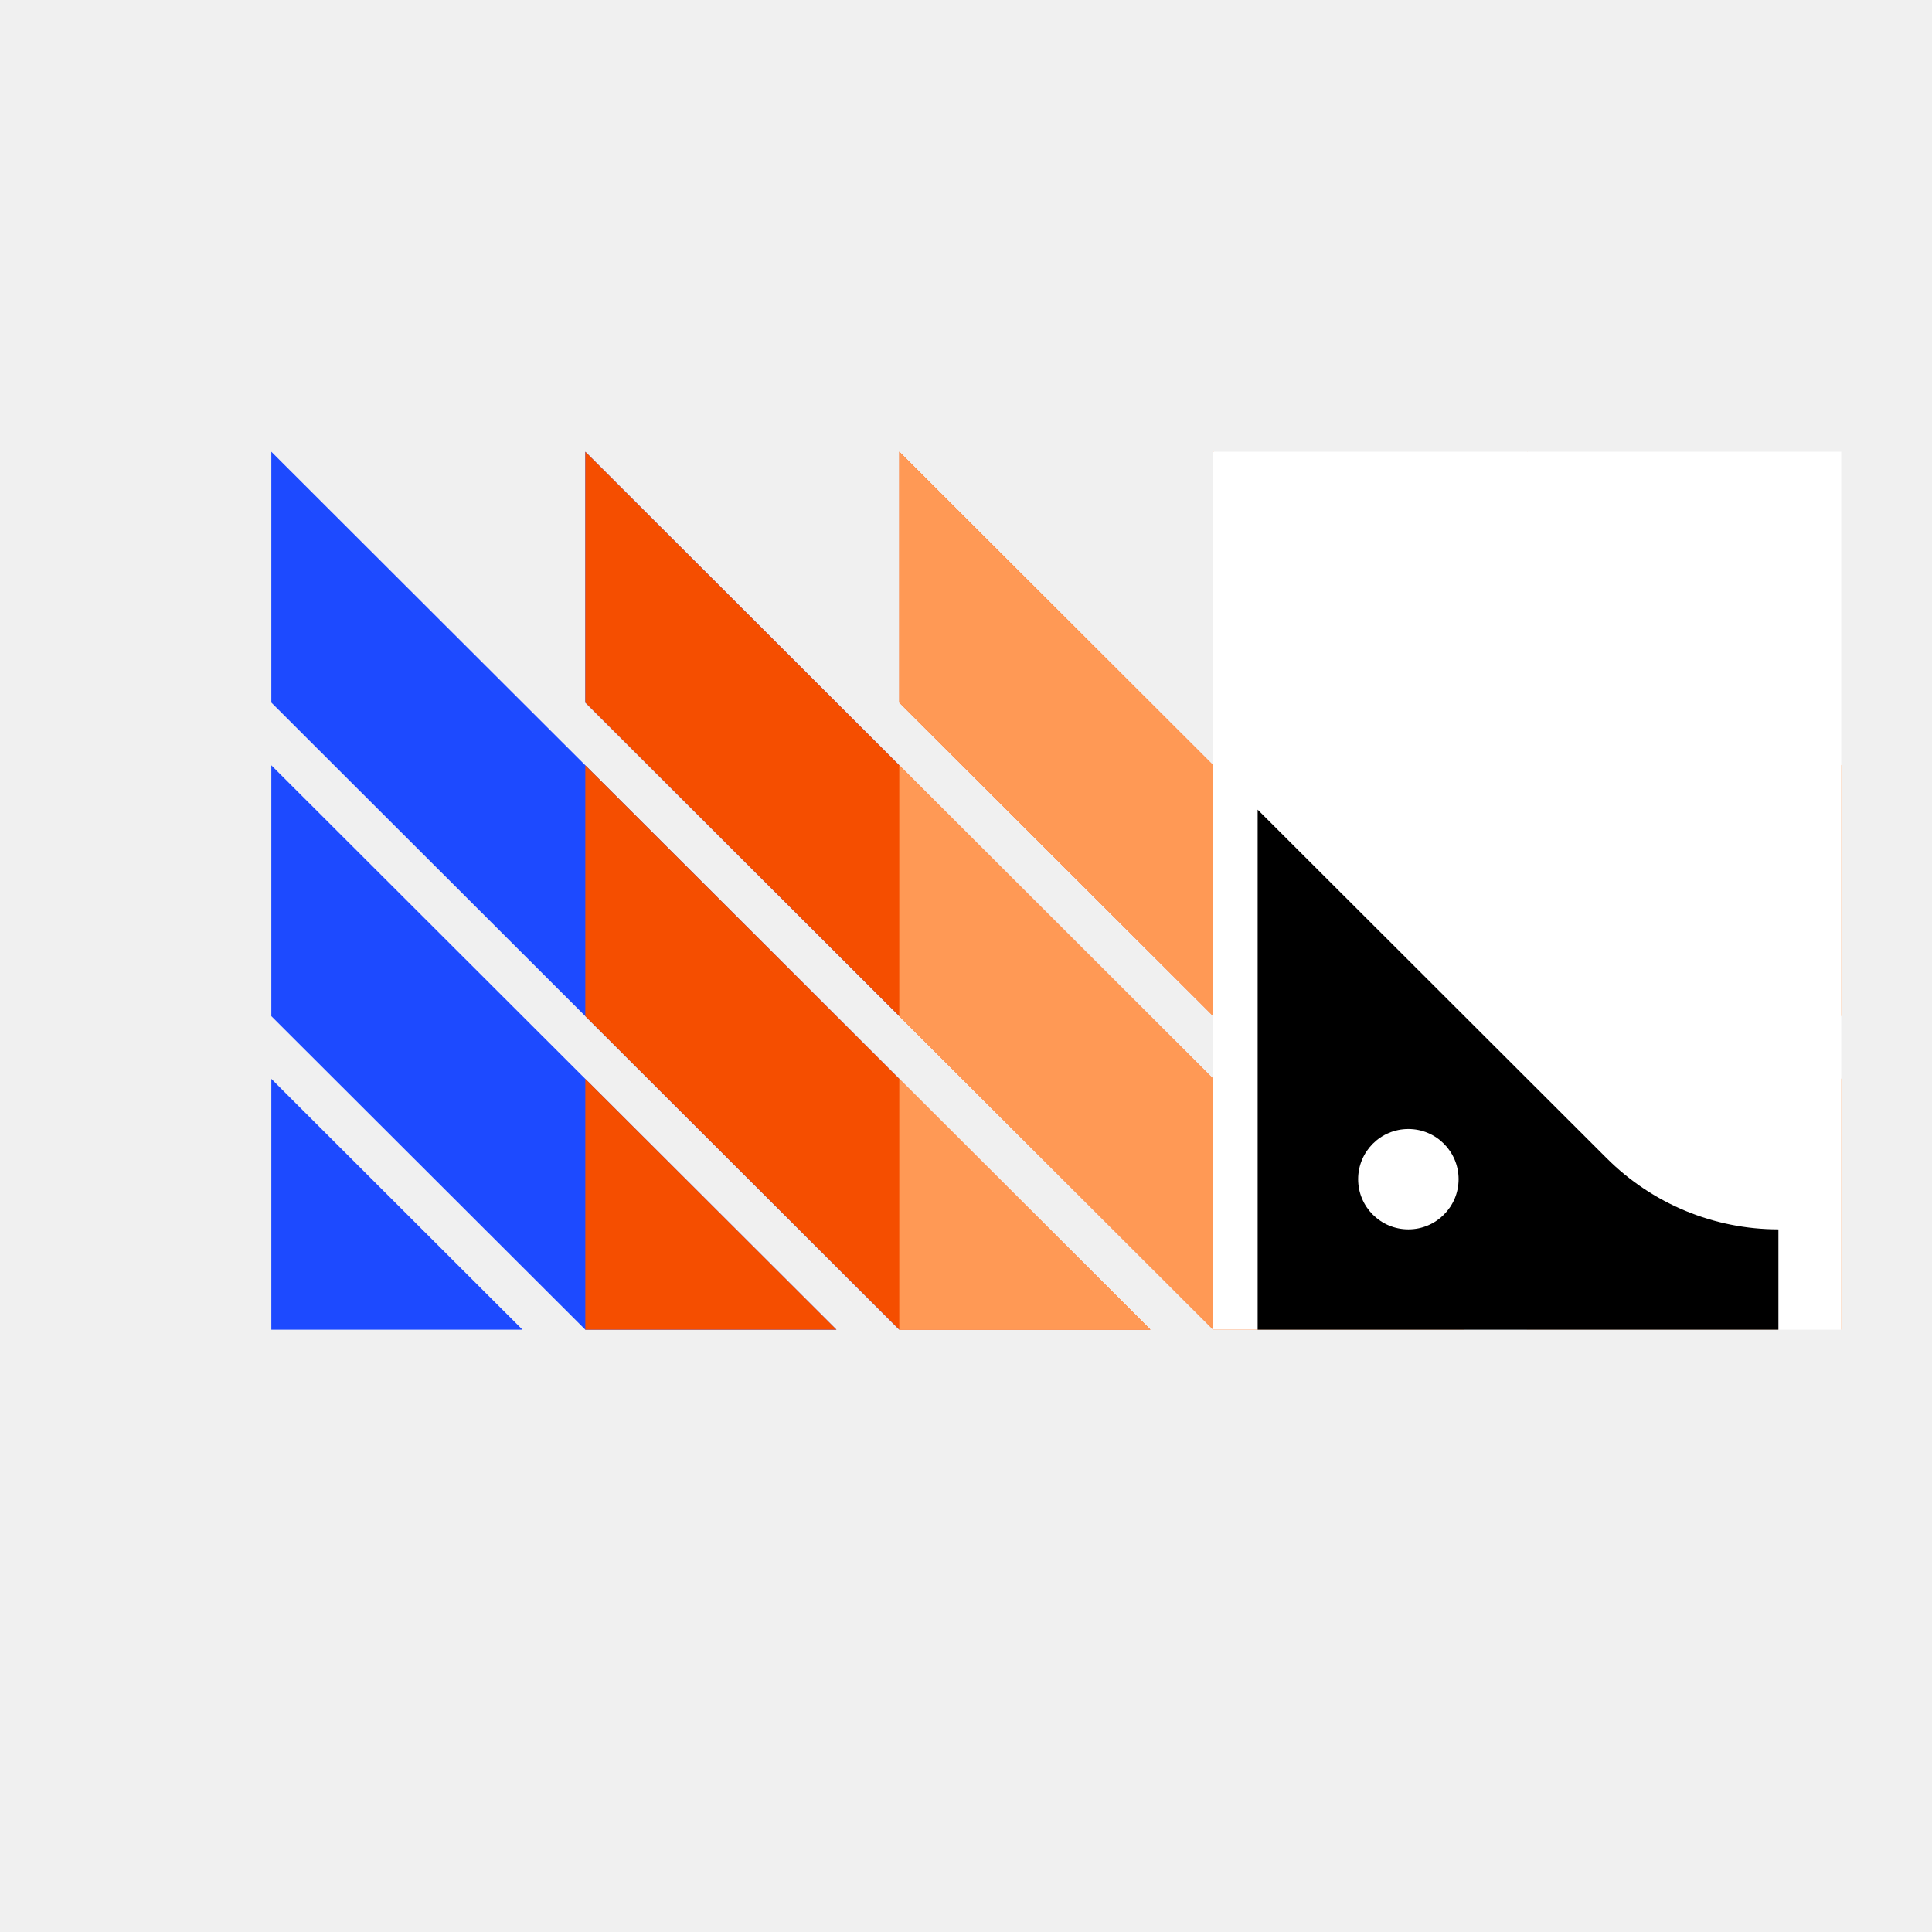
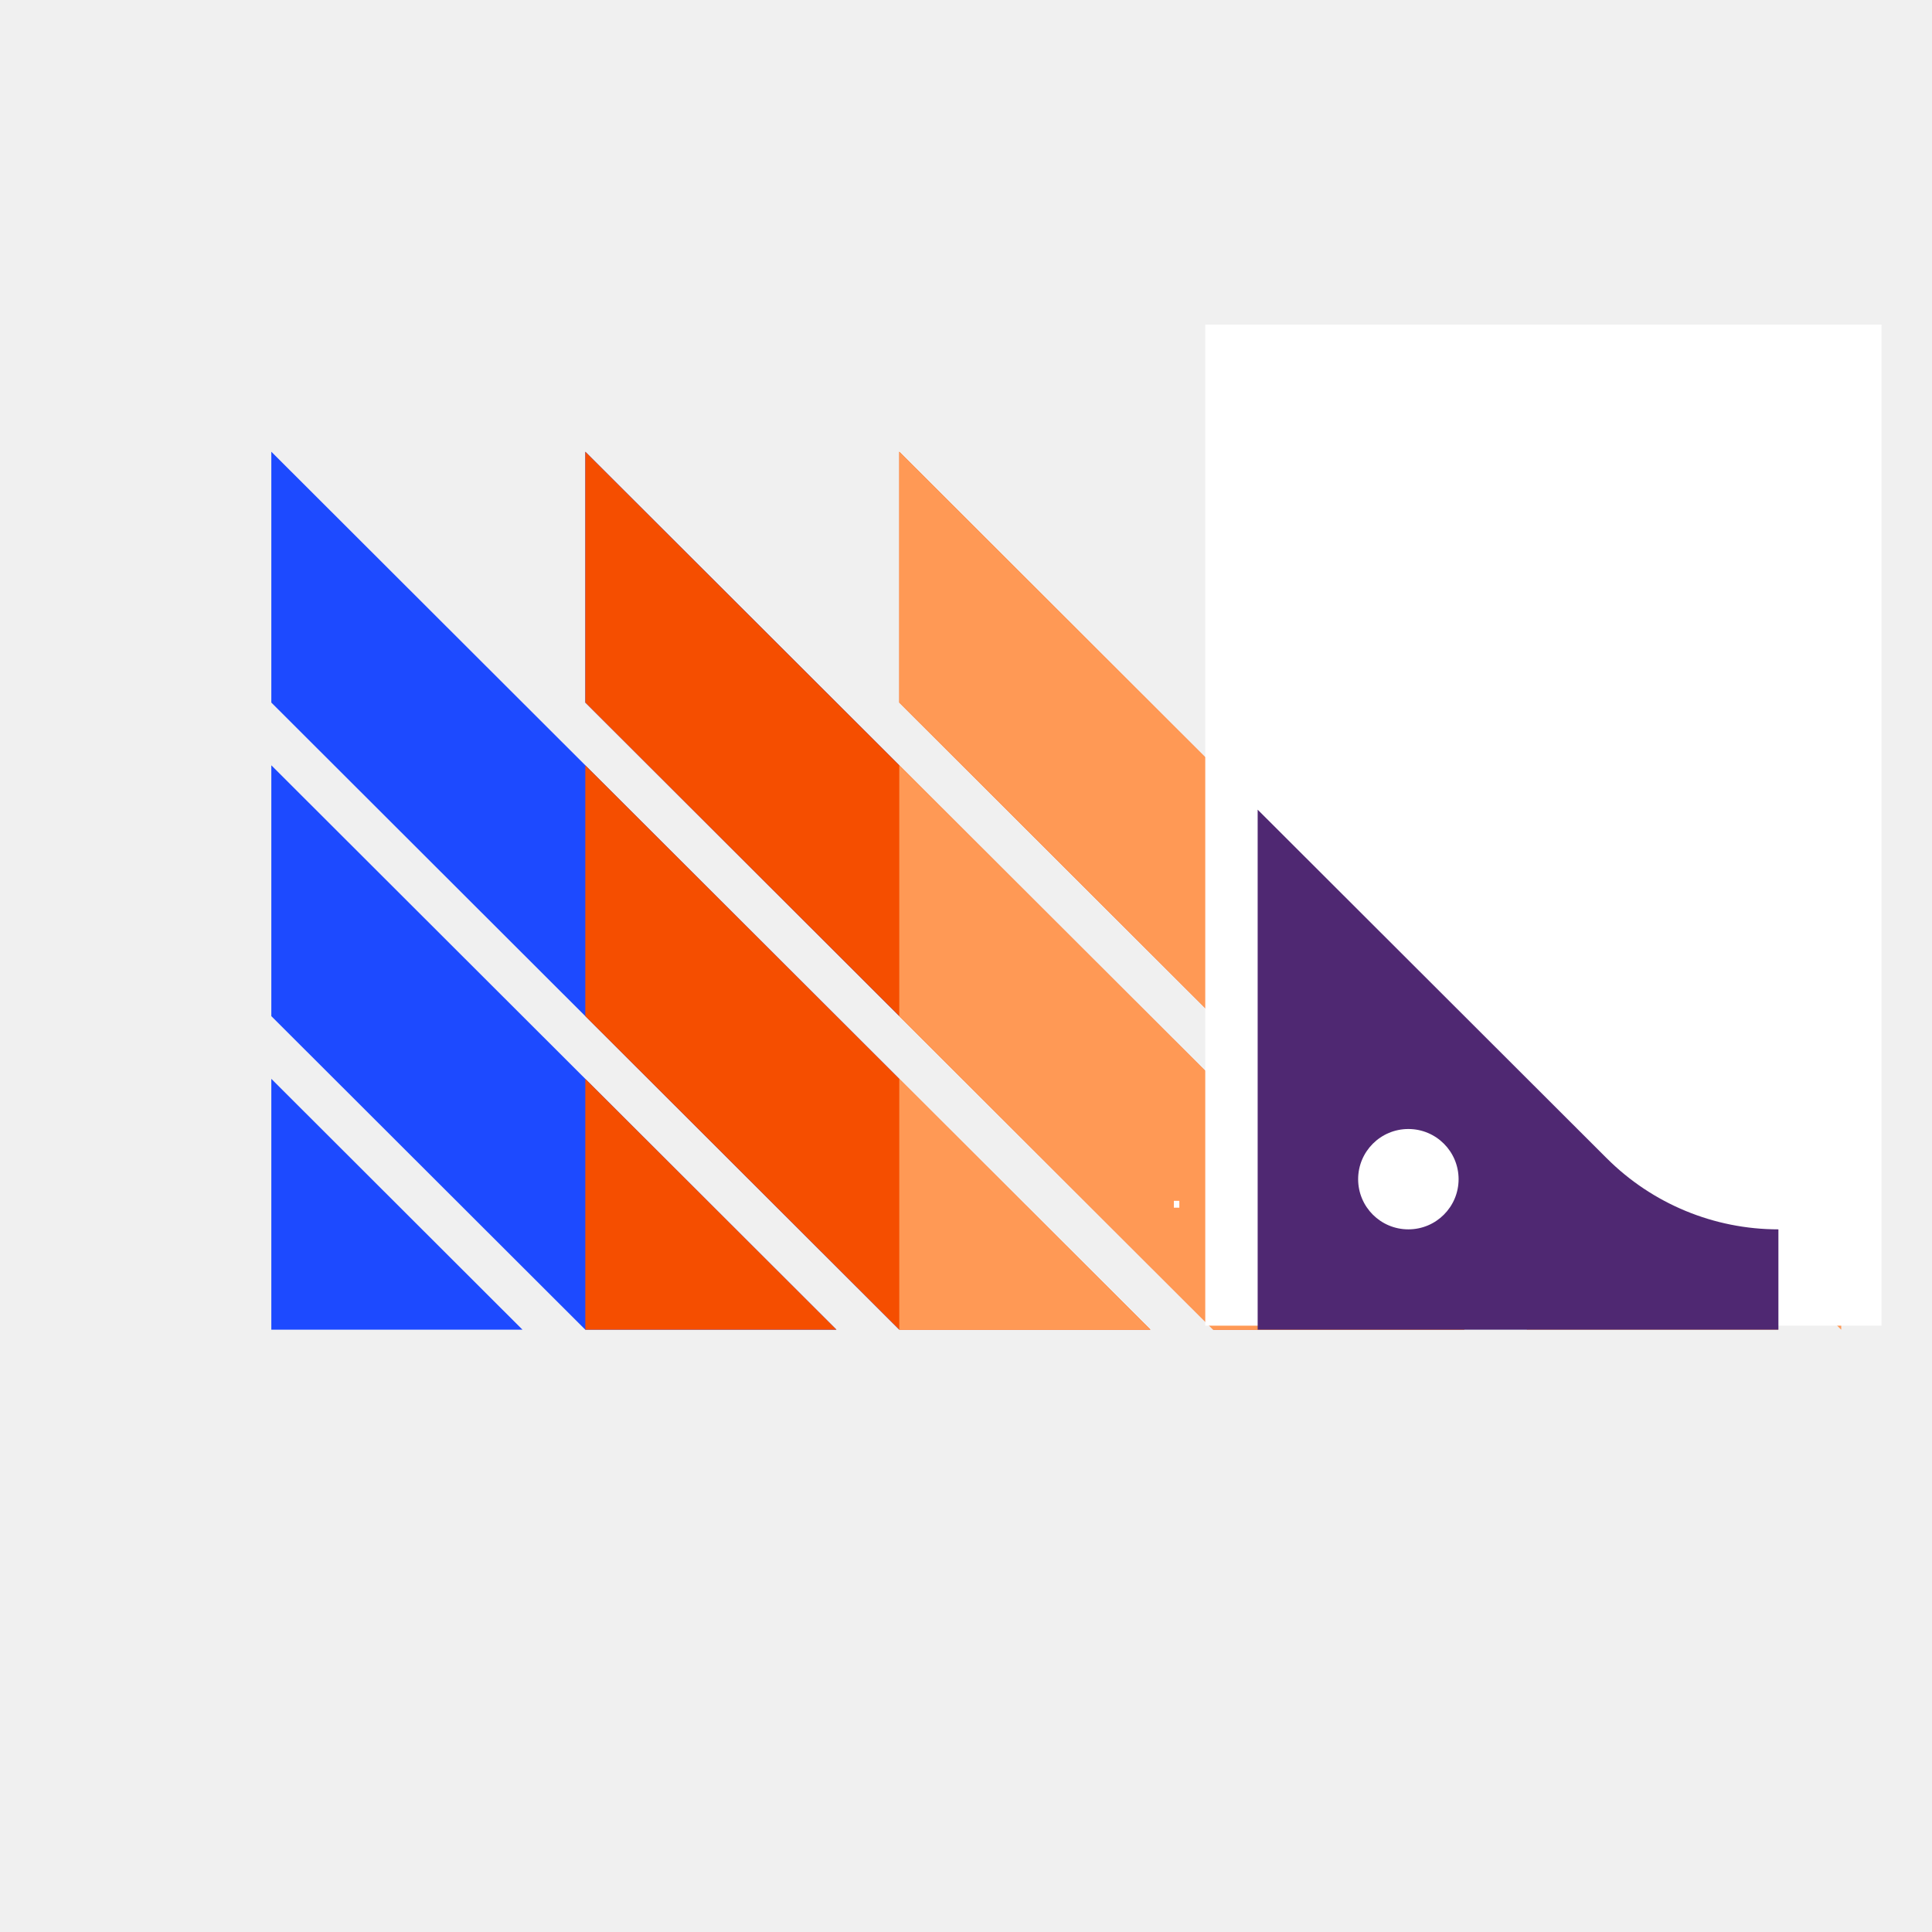
<svg xmlns="http://www.w3.org/2000/svg" width="131" height="131" fill="none" version="1.1" id="svg8">
  <defs id="defs12" />
  <path d="m 18.397,90.161 h 17.032 l -17.032,-17.01 z m 21.29,-38.27 -21.29,-21.262 v 17.008 l 21.29,21.263 v -17.01 z m -21.29,0 v 17.009 l 21.29,21.26 v -17.007 z m 42.58,0 -21.29,-21.262 v 17.008 l 21.29,21.262 v -17.01 z m -21.29,38.27 h 17.03 l -17.03,-17.01 z m 0,-38.27 v 17.009 l 21.29,21.26 v -17.007 z" fill="#000" id="path6" style="fill:#1d4aff;fill-opacity:1" />
  <path d="m 39.687,73.152 17.032,17.008 H 39.687 v -17.007 z m 0,-4.252 21.29,21.26 h 17.03 l -38.32,-38.27 z m 0,-21.262 42.58,42.522 h 17.03 l -59.61,-59.53 z m 21.29,0 42.579,42.522 v -17.007 l -42.58,-42.522 v 17.008 z m 21.29,-17.008 v 17.008 l 21.289,21.262 v -17.01 l -21.29,-21.26 z" fill="#000000" id="path2" style="fill:#f54e00;fill-opacity:1" />
  <path d="M 60.976,73.152 78.008,90.16 H 60.976 v -17.007 z m 0,-4.252 21.29,21.26 H 99.296 L 60.976,51.89 Z m 0,-21.262 42.58,42.522 h 17.03 L 60.976,30.63 Z m 21.29,0 42.579,42.522 v -17.007 l -42.58,-42.522 v 17.008 z m 21.29,-17.008 v 17.008 l 21.289,21.262 v -17.01 l -21.29,-21.26 z" fill="#000000" id="path2-3" style="fill:#ff9955" />
-   <rect style="fill:#ffffff;stroke-width:1.947" id="rect2804" width="42.58" height="59.529" x="82.265" y="30.631" />
-   <path fill-rule="evenodd" clip-rule="evenodd" d="m 108.957,78.547 a 16.457,16.457 0 0 0 11.629,4.81 v 6.803 H 85.276 v -35.261 l 23.681,23.649 z m -10.056,1.408 a 3.404,3.404 0 0 1 -3.406,3.402 3.404,3.404 0 0 1 -3.406,-3.402 3.404,3.404 0 0 1 3.406,-3.402 3.404,3.404 0 0 1 3.406,3.402 z" fill="#000000" id="path4" />
+   <rect style="fill:#ffffff;stroke-width:0.016" id="rect2804" width="0.372" height="0.465" x="79.594" y="81.422" />
+   <rect style="opacity:1;fill:#ffffff;stroke-width:2.419" id="rect2544" width="45.852" height="67.88" x="81.723" y="22.008" />
+   <path fill-rule="evenodd" clip-rule="evenodd" d="m 108.957,78.547 a 16.457,16.457 0 0 0 11.629,4.81 v 6.803 H 85.276 v -35.261 l 23.681,23.649 z m -10.056,1.408 a 3.404,3.404 0 0 1 -3.406,3.402 3.404,3.404 0 0 1 -3.406,-3.402 3.404,3.404 0 0 1 3.406,-3.402 3.404,3.404 0 0 1 3.406,3.402 z" fill="#000000" id="path4" style="fill:#4f2872;fill-opacity:1" />
</svg>
